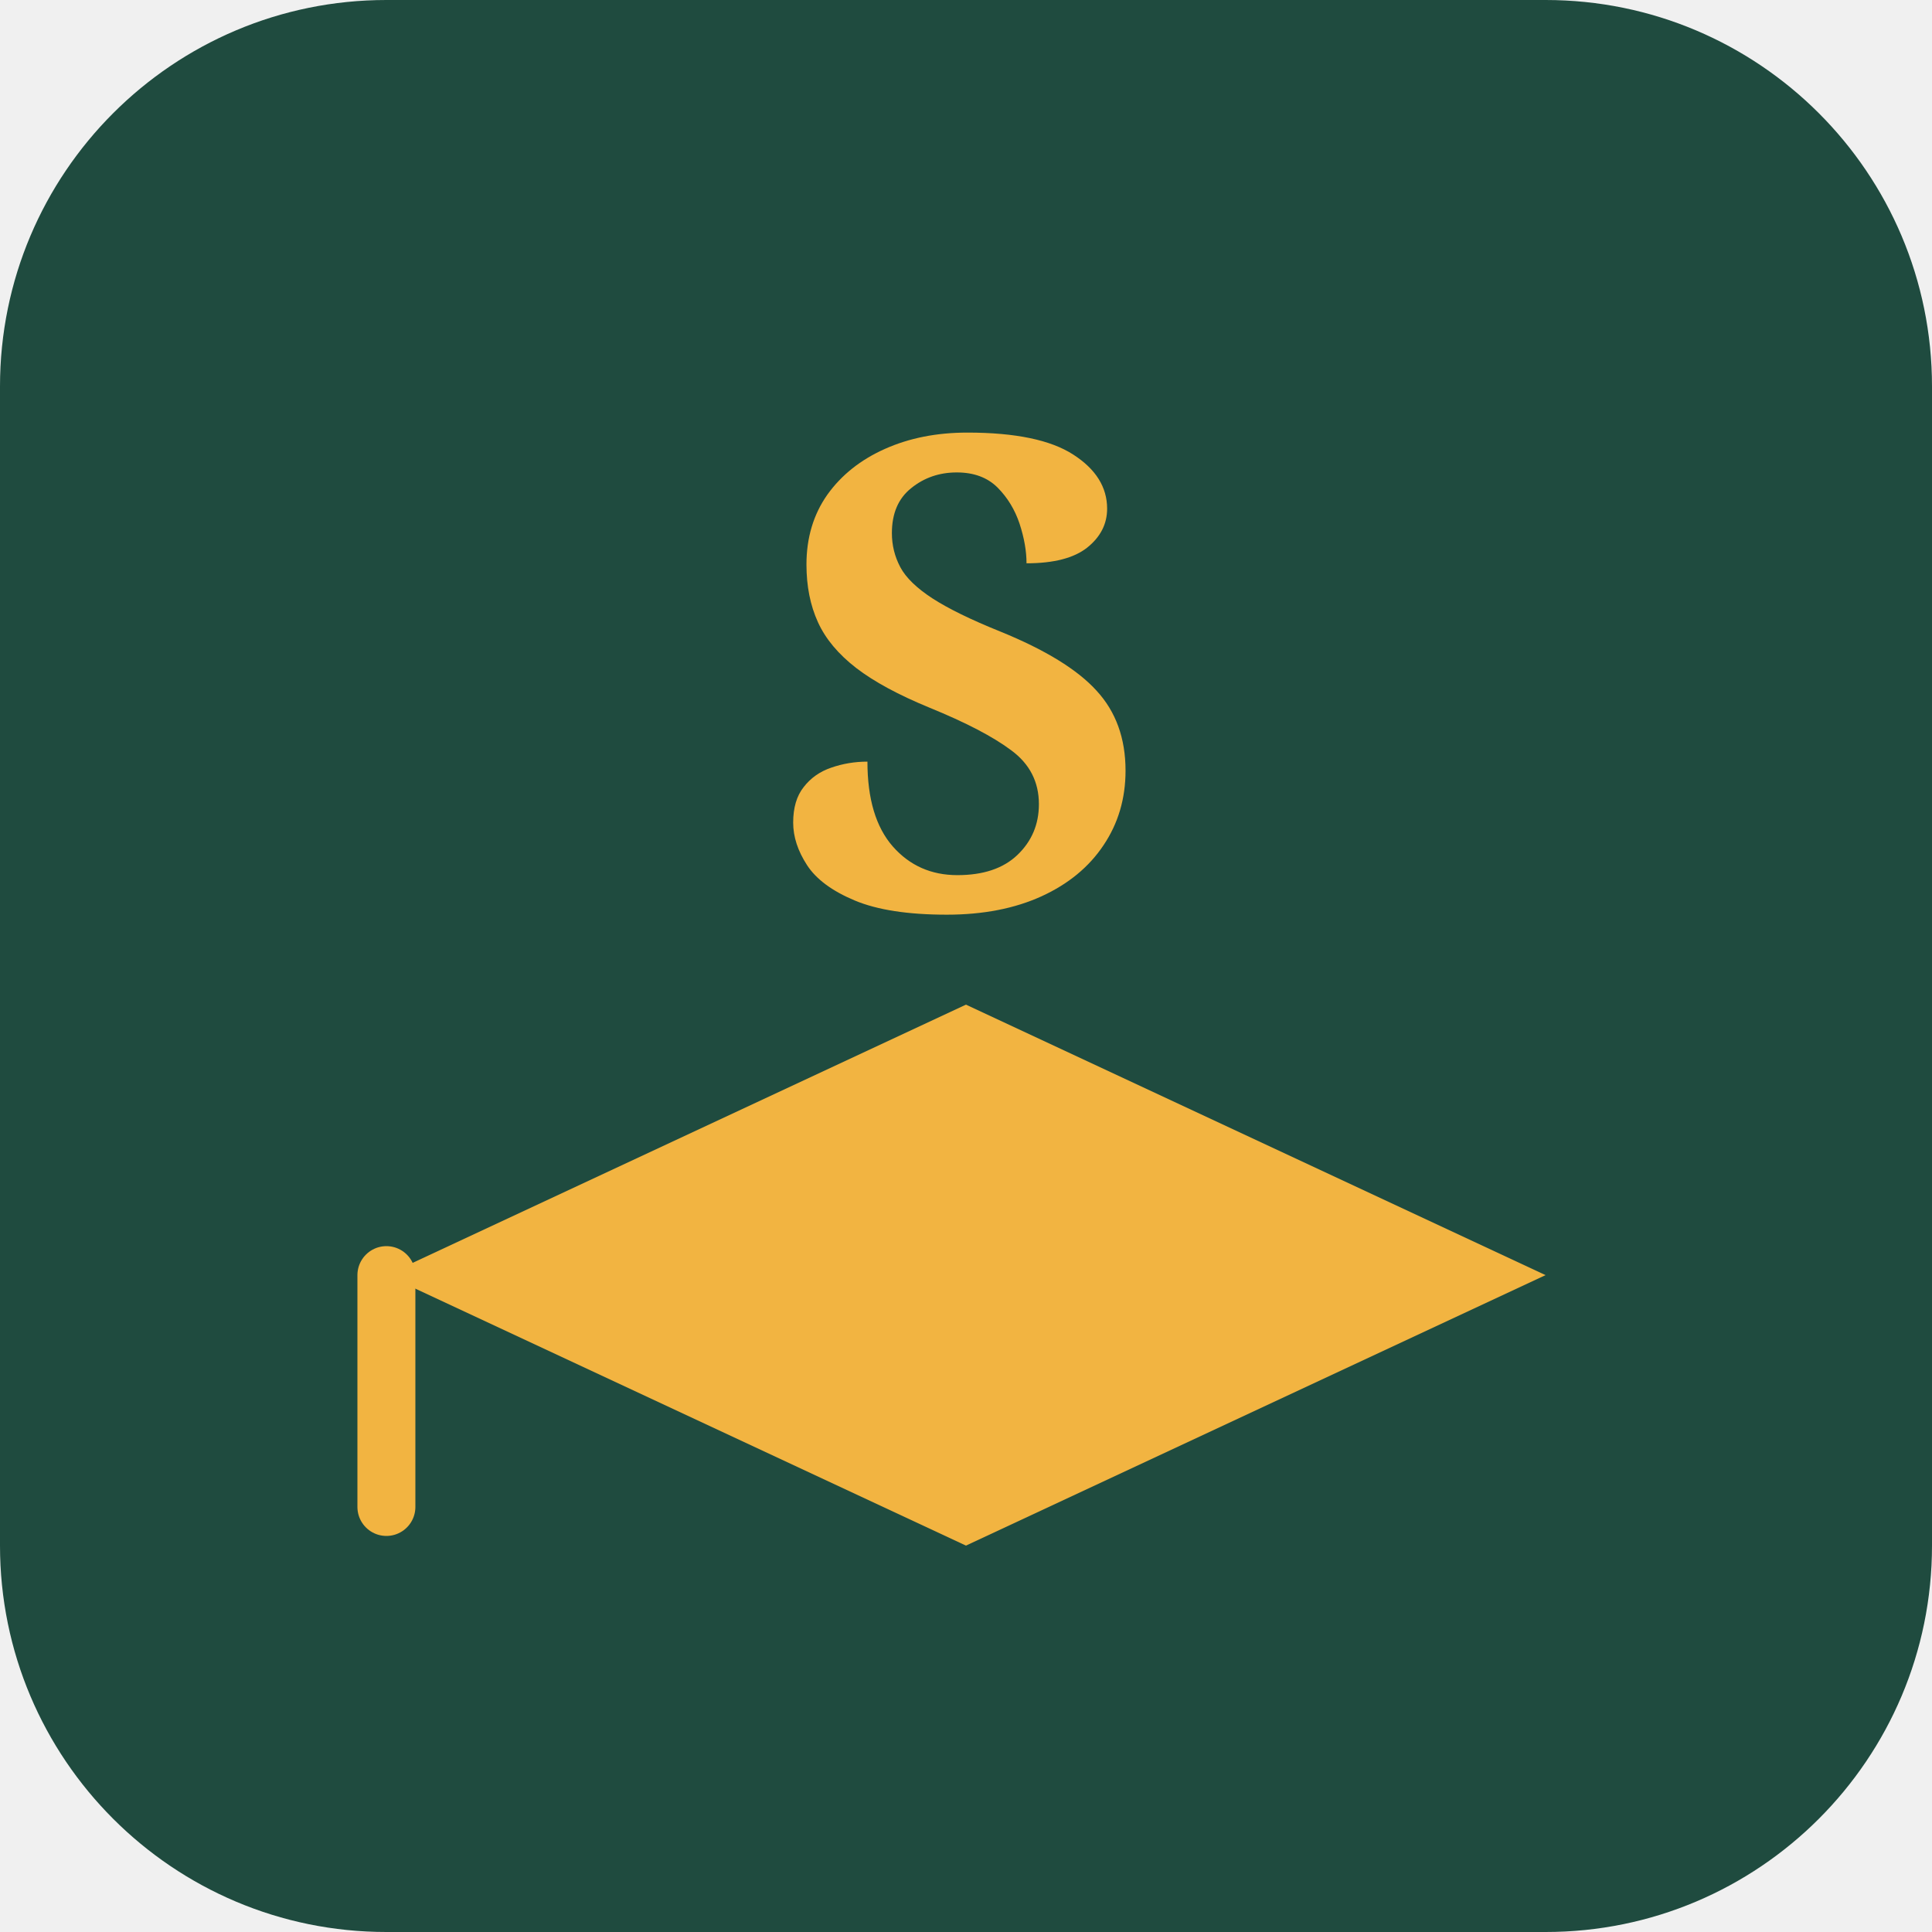
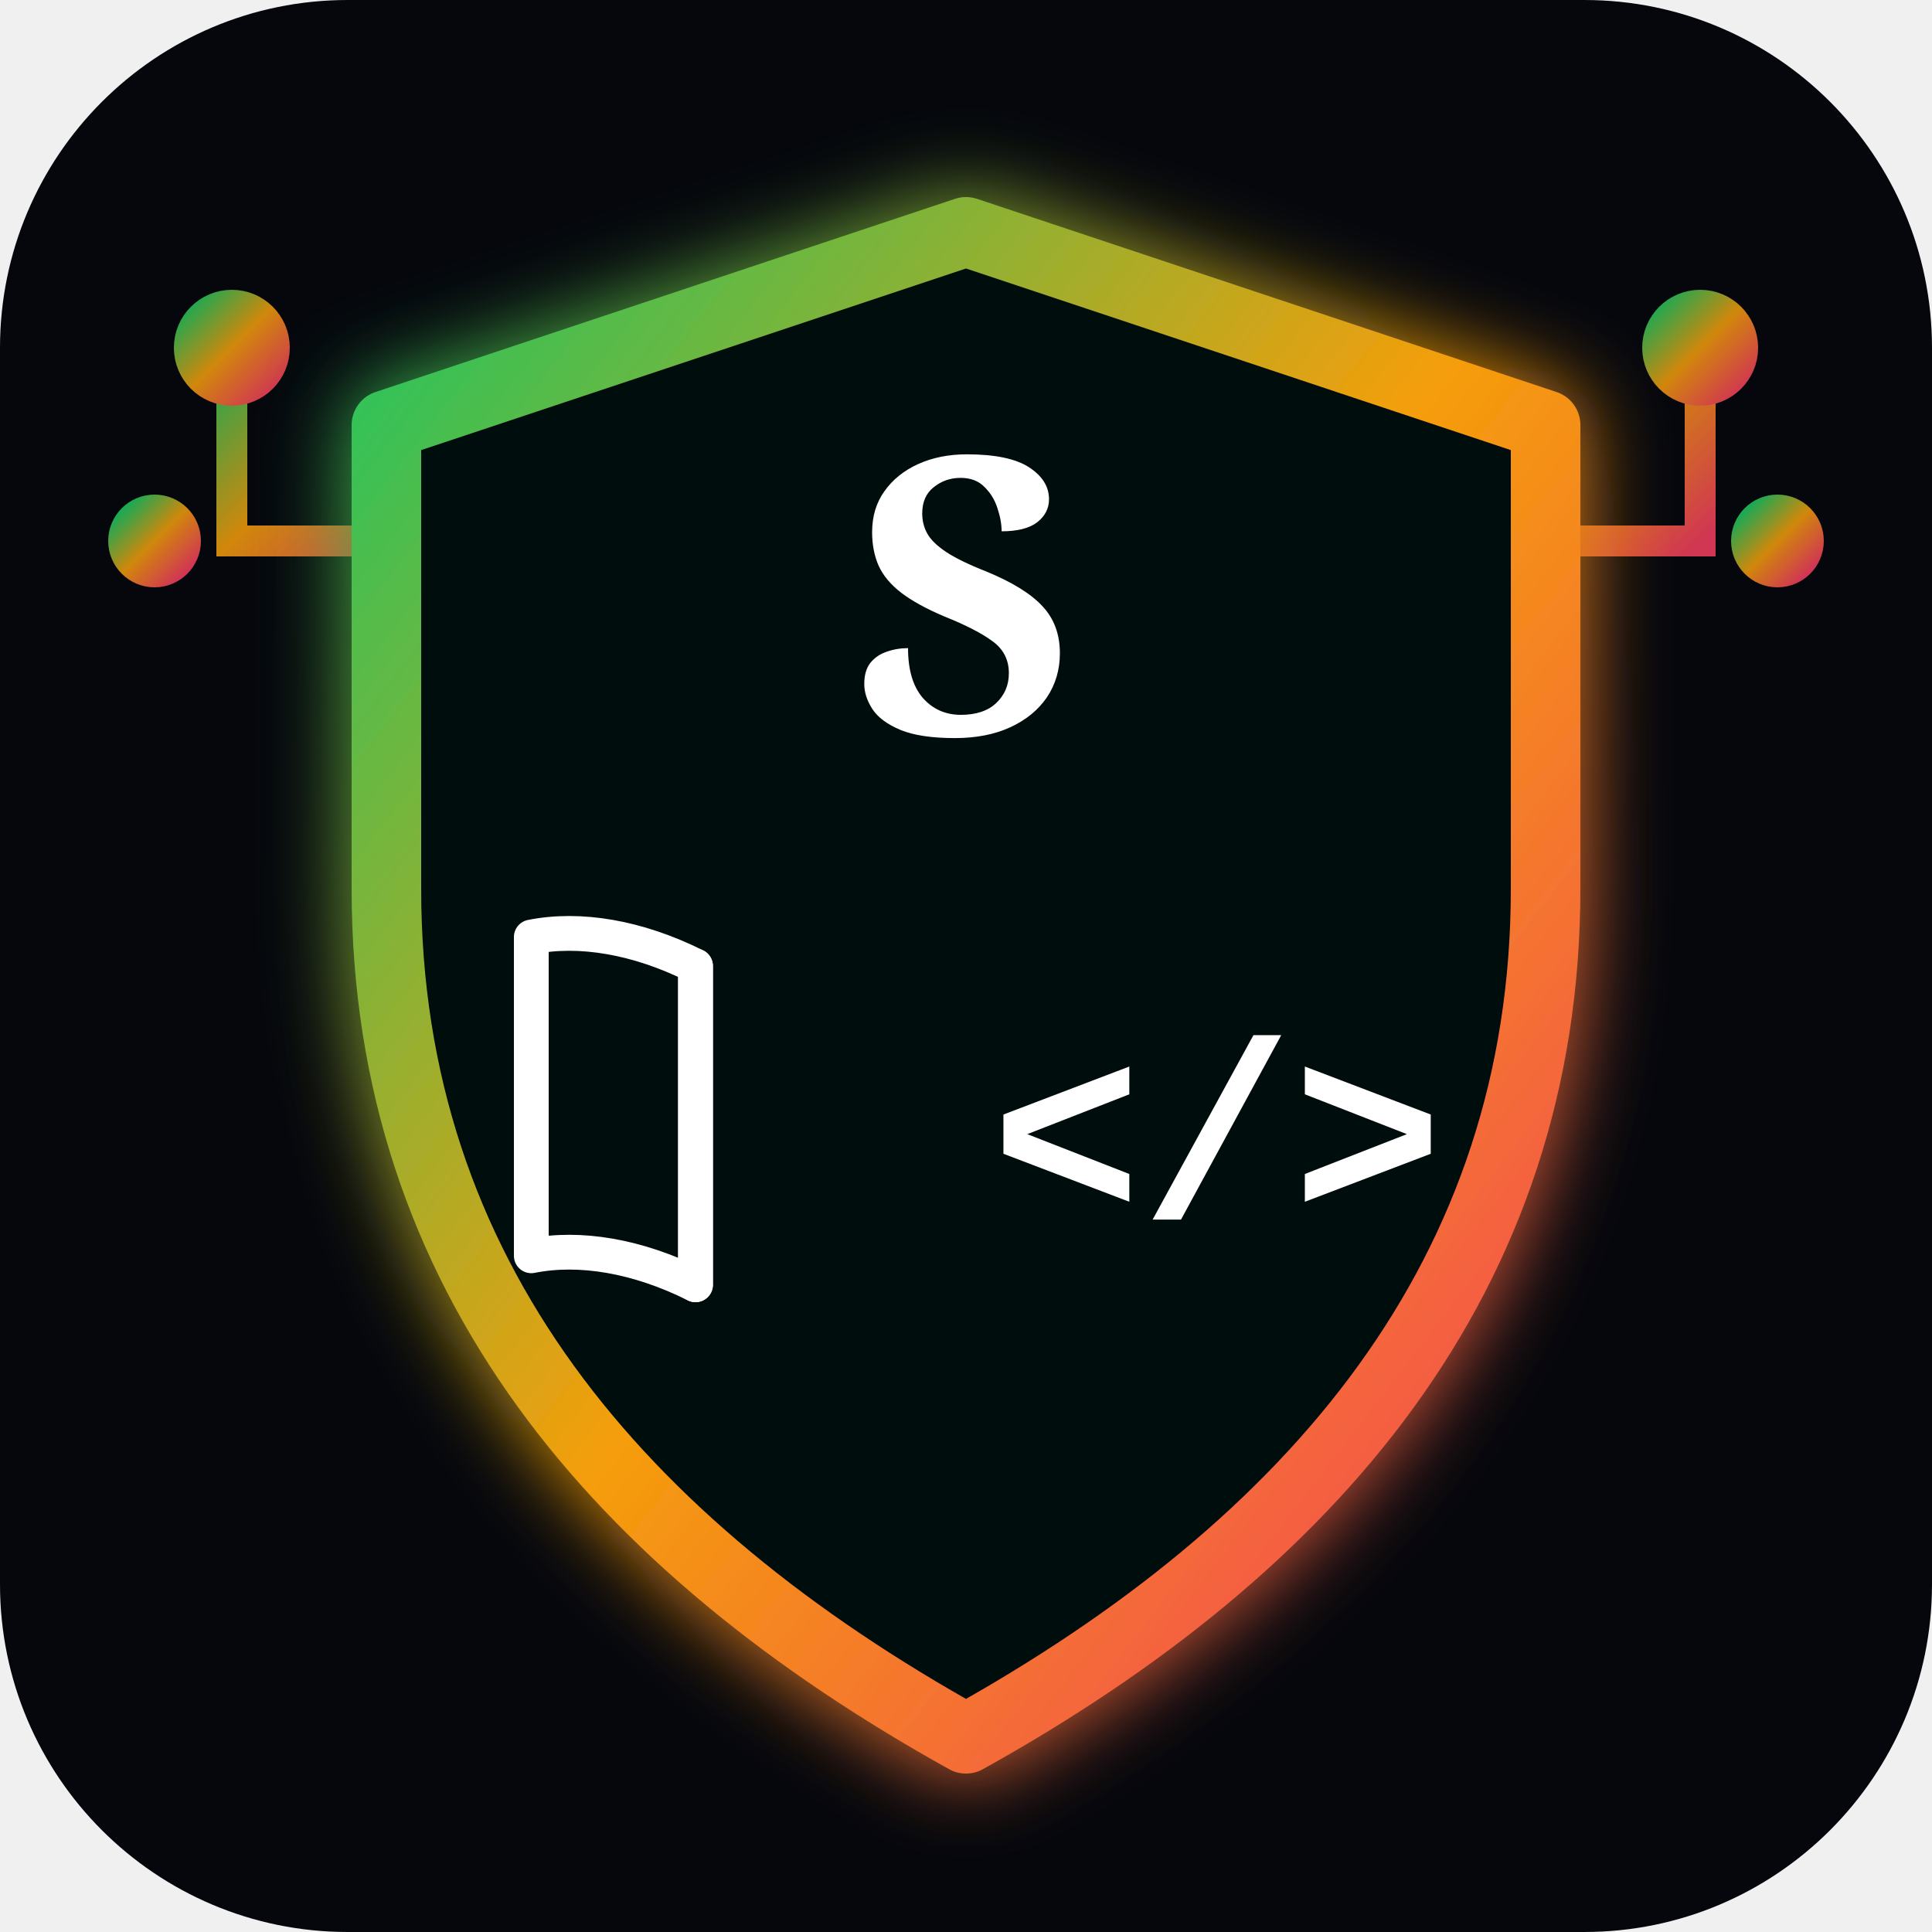
<svg xmlns="http://www.w3.org/2000/svg" viewBox="0 0 100 100">
-   <rect width="100" height="100" rx="20" fill="#1F4B3F" />
-   <text x="50" y="47" font-family="Georgia, serif" font-size="34" font-weight="700" fill="#F2B441" text-anchor="middle">S</text>
-   <path d="M20 66 L50 80 L80 66 L50 52 Z" fill="#F2B441" />
-   <path d="M20 66 V78" stroke="#F2B441" stroke-width="3" stroke-linecap="round" />
+   <defs>
+     <linearGradient id="stcaGradient" x1="0%" y1="0%" x2="100%" y2="100%">
+       <stop offset="0%" stop-color="#22C55E" />
+       <stop offset="50%" stop-color="#F59E0B" />
+       <stop offset="100%" stop-color="#F43F5E" />
+     </linearGradient>
+     <filter id="stcaGlow" x="-60%" y="-60%" width="220%" height="220%">
+       <feGaussianBlur stdDeviation="2.2" result="blur" />
+       <feMerge>
+         <feMergeNode in="blur" />
+         <feMergeNode in="SourceGraphic" />
+       </feMerge>
+     </filter>
+   </defs>
+   <rect width="100" height="100" rx="18" fill="#05070D" />
+   <g stroke="url(#stcaGradient)" stroke-width="1.6" fill="none" stroke-linecap="round" opacity="0.85">
+     <path d="M22 28 L12 28 L12 18" />
+     <circle cx="12" cy="18" r="2.2" fill="url(#stcaGradient)" />
+     <circle cx="8" cy="28" r="1.6" fill="url(#stcaGradient)" />
+     <path d="M78 28 L88 28 L88 18" />
+     <circle cx="88" cy="18" r="2.2" fill="url(#stcaGradient)" />
+     <circle cx="92" cy="28" r="1.6" fill="url(#stcaGradient)" />
+   </g>
+   <g filter="url(#stcaGlow)">
+     <path d="M50 12 L80 22 L80 46 C80 66 68 80 50 90 C32 80 20 66 20 46 L20 22 Z" fill="#05070D" stroke="url(#stcaGradient)" stroke-width="3.6" stroke-linejoin="round" />
+   </g>
+   <text x="50" y="38" text-anchor="middle" font-family="Georgia, serif" font-weight="700" font-size="20" fill="#FFFFFF">S</text>
+   <g stroke="#FFFFFF" stroke-width="1.8" fill="none" stroke-linecap="round" stroke-linejoin="round">
+     <path d="M36 50 C33 48.5 30 48 27.5 48.5 L27.5 65 C30 64.5 33 65 36 66.5 Z" />
+     <path d="M36 50 L36 66.5" />
+   </g>
+   <text x="63" y="63" text-anchor="middle" font-family="'Courier New', monospace" font-weight="700" font-size="13" fill="#FFFFFF">&lt;/&gt;</text>
</svg>
